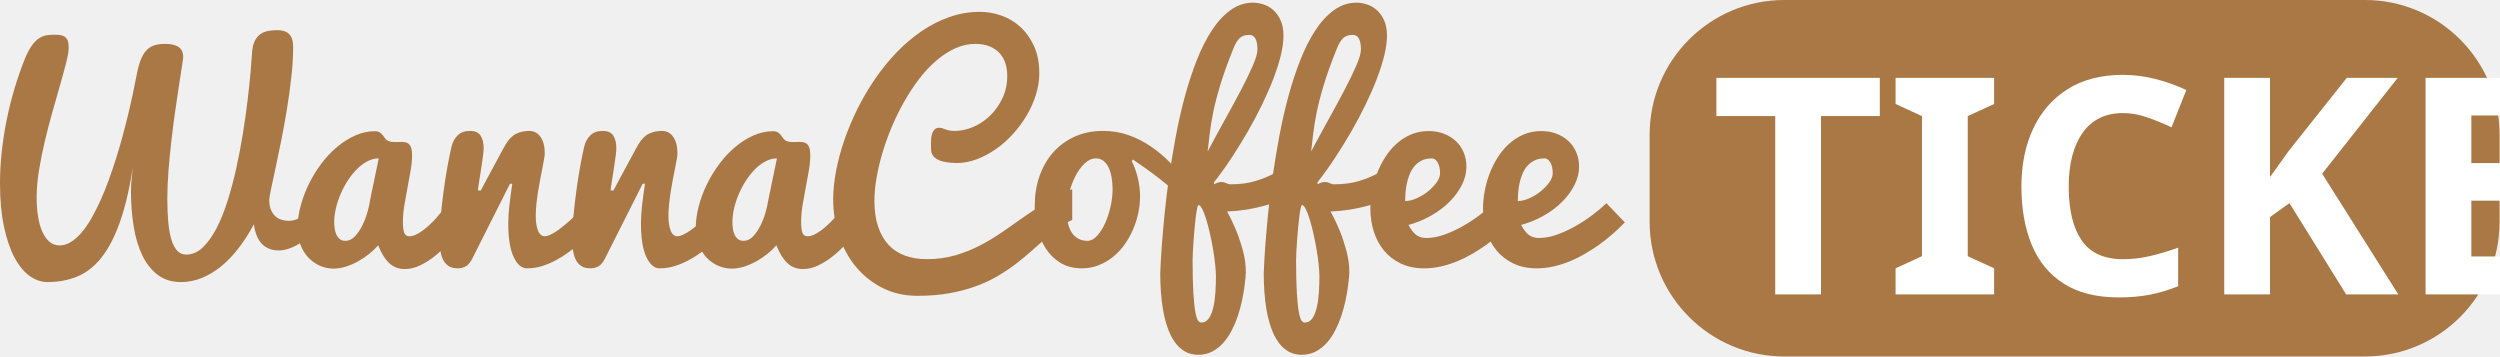
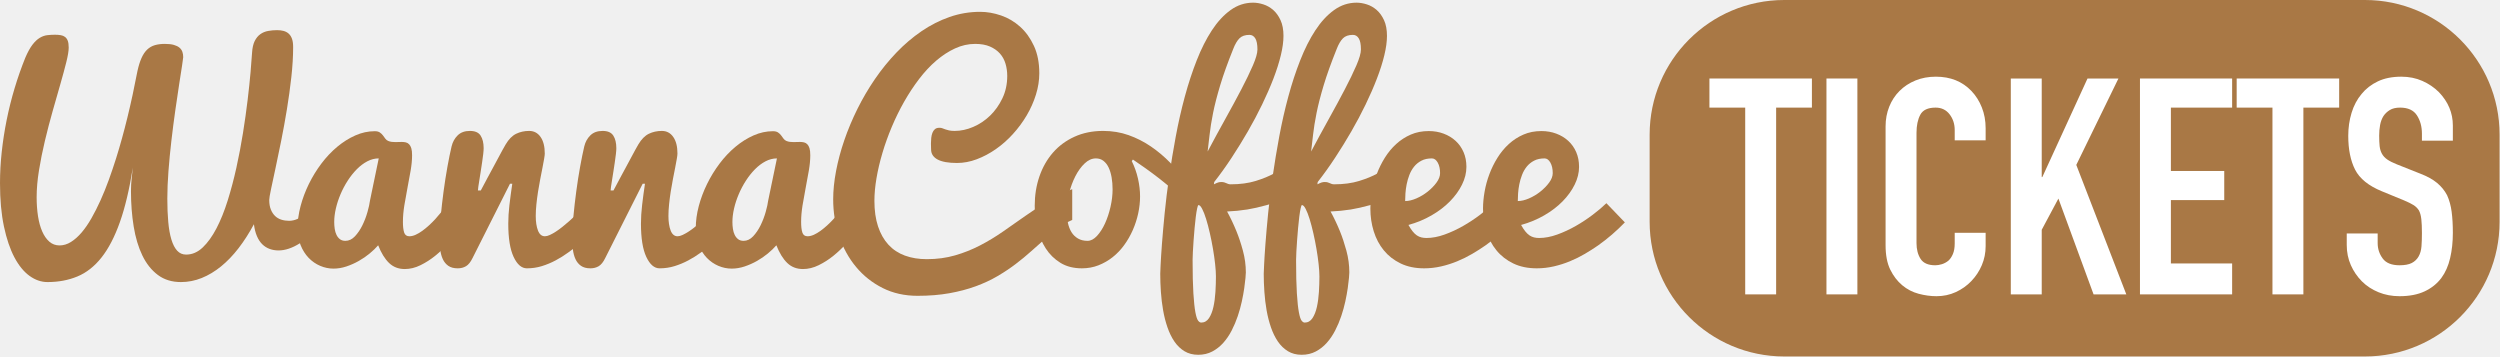
<svg xmlns="http://www.w3.org/2000/svg" width="100%" height="100%" viewBox="0 0 3467 495" version="1.1" xml:space="preserve" style="fill-rule:evenodd;clip-rule:evenodd;stroke-linejoin:round;stroke-miterlimit:2;">
  <g transform="matrix(1,0,0,1,-17.9365,-1.95026)">
    <g transform="matrix(1.88126,0,0,1.88126,-121.561,40.564)">
      <path d="M124.798,14.575C124.798,16.966 124.217,20.501 123.057,25.179C121.896,29.857 120.436,35.255 118.678,41.375C116.919,47.495 115.02,54.142 112.98,61.317C110.94,68.492 109.041,75.773 107.282,83.159C105.524,90.545 104.064,97.808 102.904,104.947C101.743,112.087 101.163,118.717 101.163,124.837C101.163,129.831 101.497,134.491 102.165,138.817C102.833,143.143 103.871,146.907 105.278,150.107C106.685,153.308 108.443,155.823 110.553,157.651C112.664,159.48 115.161,160.395 118.045,160.395C120.929,160.395 123.725,159.551 126.433,157.862C129.141,156.174 131.762,153.853 134.294,150.899C136.826,147.944 139.253,144.427 141.574,140.347C143.896,136.267 146.129,131.853 148.275,127.105C150.42,122.357 152.442,117.363 154.342,112.122C156.241,106.882 158.035,101.588 159.723,96.242C165.632,77.391 170.872,55.971 175.444,31.985C176.288,28.116 177.291,24.88 178.451,22.277C179.612,19.675 181.001,17.599 182.619,16.052C184.237,14.504 186.119,13.414 188.264,12.781C190.41,12.148 192.889,11.831 195.703,11.831C198.376,11.831 200.574,12.078 202.298,12.57C204.021,13.062 205.393,13.731 206.413,14.575C207.433,15.419 208.154,16.439 208.576,17.635C208.998,18.83 209.209,20.167 209.209,21.644C209.209,22.137 208.927,24.194 208.365,27.817C207.802,31.439 207.081,36.082 206.202,41.745C205.322,47.407 204.373,53.826 203.353,61.001C202.333,68.176 201.383,75.544 200.504,83.106C199.625,90.668 198.904,98.142 198.341,105.528C197.778,112.914 197.497,119.702 197.497,125.892C197.497,132.223 197.725,137.938 198.183,143.038C198.64,148.138 199.414,152.481 200.504,156.069C201.594,159.656 203.019,162.4 204.777,164.299C206.536,166.198 208.716,167.148 211.319,167.148C215.821,167.148 219.918,165.389 223.611,161.872C227.304,158.355 230.681,153.659 233.741,147.786C236.801,141.912 239.544,135.107 241.971,127.369C244.398,119.631 246.543,111.542 248.407,103.101C250.271,94.66 251.889,86.148 253.261,77.566C254.632,68.985 255.776,60.878 256.69,53.246C257.604,45.613 258.325,38.755 258.853,32.67C259.381,26.586 259.75,21.82 259.961,18.373C260.172,14.786 260.823,11.902 261.913,9.721C263.003,7.54 264.392,5.852 266.081,4.656C267.769,3.461 269.686,2.669 271.831,2.282C273.977,1.895 276.175,1.702 278.426,1.702C280.184,1.702 281.785,1.895 283.227,2.282C284.669,2.669 285.917,3.338 286.972,4.287C288.028,5.237 288.836,6.503 289.399,8.086C289.962,9.668 290.243,11.691 290.243,14.153C290.243,20.976 289.804,28.344 288.924,36.258C288.045,44.171 286.955,52.102 285.653,60.051C284.352,68 282.945,75.738 281.433,83.264C279.921,90.791 278.514,97.579 277.212,103.628C275.911,109.678 274.821,114.778 273.941,118.928C273.062,123.078 272.623,125.716 272.623,126.841C272.623,129.585 273.009,131.924 273.783,133.858C274.557,135.792 275.595,137.393 276.896,138.659C278.197,139.925 279.745,140.84 281.538,141.402C283.332,141.965 285.249,142.246 287.289,142.246C289.329,142.246 291.422,141.772 293.567,140.822C295.712,139.872 297.77,138.553 299.74,136.865C301.709,135.177 303.52,133.155 305.174,130.798C306.827,128.442 308.216,125.821 309.341,122.937L311.135,144.779C305.93,150.758 300.566,155.471 295.044,158.918C289.522,162.364 284.335,164.088 279.481,164.088C277.16,164.088 274.979,163.718 272.939,162.98C270.899,162.241 269.088,161.098 267.505,159.551C265.922,158.003 264.603,155.998 263.548,153.536C262.493,151.074 261.755,148.155 261.333,144.779C257.815,151.321 254.035,157.212 249.99,162.452C245.945,167.693 241.654,172.16 237.117,175.853C232.58,179.546 227.832,182.394 222.873,184.399C217.914,186.404 212.796,187.406 207.521,187.406C200.838,187.406 195.158,185.648 190.48,182.131C185.802,178.614 182.004,173.83 179.085,167.781C176.165,161.731 174.037,154.627 172.701,146.467C171.364,138.307 170.696,129.62 170.696,120.405C170.696,117.029 170.872,113.863 171.224,110.909C171.575,107.954 171.857,105.317 172.068,102.995C169.536,119.033 166.353,132.451 162.519,143.249C158.685,154.046 154.183,162.716 149.013,169.258C143.843,175.8 137.934,180.46 131.287,183.239C124.639,186.017 117.271,187.406 109.182,187.406C104.539,187.406 100.107,185.876 95.887,182.816C91.666,179.757 87.956,175.202 84.755,169.152C81.555,163.103 78.987,155.524 77.053,146.414C75.118,137.305 74.151,126.666 74.151,114.496C74.151,107.04 74.573,99.39 75.417,91.547C76.261,83.704 77.475,75.843 79.057,67.965C80.64,60.086 82.592,52.278 84.914,44.541C87.235,36.803 89.873,29.276 92.827,21.961C94.586,17.881 96.344,14.698 98.103,12.412C99.861,10.126 101.655,8.437 103.484,7.347C105.313,6.257 107.159,5.606 109.023,5.395C110.887,5.184 112.769,5.078 114.668,5.078C116.216,5.078 117.623,5.184 118.889,5.395C120.155,5.606 121.228,6.046 122.107,6.714C122.986,7.382 123.655,8.332 124.112,9.563C124.569,10.794 124.798,12.464 124.798,14.575Z" style="fill:rgb(169,120,69);fill-rule:nonzero;" />
      <path d="M410.635,151.426C409.017,153.677 406.854,156.315 404.145,159.34C401.437,162.364 398.395,165.248 395.019,167.992C391.642,170.735 388.019,173.056 384.151,174.956C380.282,176.855 376.413,177.805 372.544,177.805C367.901,177.805 364.033,176.31 360.938,173.32C357.843,170.331 355.169,165.987 352.919,160.289C351.23,162.259 349.155,164.264 346.693,166.304C344.231,168.343 341.541,170.19 338.621,171.843C335.702,173.496 332.66,174.85 329.494,175.905C326.329,176.96 323.164,177.488 319.998,177.488C316.622,177.488 313.333,176.802 310.133,175.431C306.932,174.059 304.101,172.089 301.639,169.522C299.177,166.954 297.207,163.824 295.73,160.131C294.253,156.438 293.514,152.27 293.514,147.628C293.514,142.352 294.253,136.936 295.73,131.378C297.207,125.821 299.247,120.387 301.85,115.077C304.453,109.766 307.53,104.754 311.082,100.041C314.635,95.328 318.521,91.213 322.742,87.696C326.962,84.179 331.411,81.383 336.089,79.307C340.767,77.232 345.533,76.195 350.386,76.195C352.004,76.195 353.27,76.511 354.185,77.144C355.099,77.777 355.855,78.499 356.453,79.307C357.051,80.116 357.631,80.908 358.194,81.682C358.757,82.455 359.46,83.018 360.305,83.37C361.149,83.721 362.01,83.95 362.89,84.056C363.769,84.161 364.666,84.214 365.58,84.214C366.354,84.214 367.145,84.196 367.954,84.161C368.763,84.126 369.555,84.108 370.328,84.108C371.383,84.108 372.368,84.214 373.283,84.425C374.197,84.636 375.006,85.093 375.71,85.797C376.413,86.5 376.958,87.485 377.345,88.751C377.732,90.017 377.925,91.74 377.925,93.921C377.925,97.298 377.574,101.043 376.87,105.158C376.167,109.273 375.393,113.494 374.549,117.82C373.705,122.146 372.931,126.472 372.228,130.798C371.524,135.124 371.172,139.222 371.172,143.091C371.172,146.397 371.471,148.982 372.069,150.846C372.667,152.71 373.951,153.642 375.921,153.642C377.398,153.642 378.945,153.273 380.563,152.534C382.181,151.795 383.816,150.828 385.47,149.632C387.123,148.437 388.776,147.082 390.429,145.57C392.082,144.058 393.647,142.493 395.124,140.875C398.571,137.076 402.053,132.785 405.57,128.002L410.635,151.426ZM320.526,143.091C320.526,144.849 320.649,146.555 320.895,148.208C321.141,149.861 321.581,151.338 322.214,152.64C322.847,153.941 323.691,154.996 324.746,155.805C325.801,156.614 327.138,157.018 328.756,157.018C331.359,157.018 333.715,155.893 335.825,153.642C337.936,151.391 339.764,148.683 341.312,145.517C342.86,142.352 344.108,139.081 345.058,135.705C346.007,132.328 346.623,129.514 346.904,127.263L353.341,96.242C350.457,96.242 347.643,96.963 344.899,98.405C342.156,99.847 339.571,101.799 337.144,104.261C334.717,106.723 332.484,109.537 330.444,112.703C328.404,115.868 326.646,119.192 325.168,122.674C323.691,126.156 322.548,129.655 321.739,133.172C320.93,136.689 320.526,139.995 320.526,143.091Z" style="fill:rgb(169,120,69);fill-rule:nonzero;" />
      <path d="M398.184,155.225C398.184,150.582 398.465,145.218 399.028,139.134C399.591,133.049 400.294,126.859 401.138,120.563C401.982,114.268 402.932,108.201 403.987,102.362C405.042,96.524 406.062,91.529 407.047,87.379C407.821,84.143 409.316,81.435 411.531,79.255C413.747,77.074 416.754,75.984 420.553,75.984C424.351,75.984 426.989,77.144 428.466,79.466C429.944,81.787 430.682,84.882 430.682,88.751C430.682,89.806 430.577,91.23 430.366,93.024C430.155,94.818 429.891,96.788 429.574,98.933C429.258,101.078 428.924,103.294 428.572,105.58C428.22,107.867 427.886,109.977 427.57,111.911C427.253,113.846 426.989,115.534 426.778,116.976C426.567,118.418 426.462,119.385 426.462,119.877L428.572,119.877C428.994,119.104 429.662,117.855 430.577,116.132C431.491,114.408 432.546,112.421 433.742,110.17C434.938,107.919 436.222,105.545 437.593,103.048C438.965,100.551 440.249,98.159 441.445,95.873C442.64,93.587 443.731,91.565 444.716,89.806C445.7,88.047 446.439,86.746 446.931,85.902C449.182,82.104 451.75,79.501 454.634,78.094C457.518,76.687 460.718,75.984 464.236,75.984C467.753,75.984 470.549,77.461 472.624,80.415C474.699,83.37 475.737,87.45 475.737,92.655C475.737,93.429 475.578,94.73 475.262,96.559C474.945,98.388 474.541,100.568 474.048,103.101C473.556,105.633 473.011,108.412 472.413,111.436C471.815,114.461 471.27,117.556 470.777,120.722C470.285,123.887 469.881,127.017 469.564,130.112C469.247,133.207 469.089,136.056 469.089,138.659C469.089,143.02 469.634,146.608 470.725,149.421C471.815,152.235 473.521,153.642 475.842,153.642C476.897,153.642 478.111,153.325 479.482,152.692C480.854,152.059 482.331,151.233 483.914,150.213C485.497,149.193 487.114,148.015 488.768,146.678C490.421,145.341 492.056,143.97 493.674,142.563C497.402,139.257 501.306,135.529 505.386,131.378L507.18,155.014L501.904,159.023C499.02,161.204 496.083,163.384 493.094,165.565C490.104,167.746 486.991,169.698 483.756,171.421C480.52,173.144 477.143,174.551 473.626,175.642C470.109,176.732 466.416,177.277 462.547,177.277C458.679,177.277 455.425,174.481 452.787,168.889C450.149,163.296 448.831,155.119 448.831,144.357C448.831,140.136 449.112,135.581 449.675,130.693C450.237,125.804 450.941,120.546 451.785,114.918L450.097,114.918L422.452,169.786C421.045,172.67 419.463,174.639 417.704,175.694C415.945,176.749 413.906,177.277 411.584,177.277C408.7,177.277 406.379,176.661 404.62,175.431C402.862,174.2 401.508,172.546 400.558,170.471C399.608,168.396 398.975,166.04 398.659,163.402C398.342,160.764 398.184,158.038 398.184,155.225Z" style="fill:rgb(169,120,69);fill-rule:nonzero;" />
      <path d="M495.995,155.225C495.995,150.582 496.277,145.218 496.839,139.134C497.402,133.049 498.106,126.859 498.95,120.563C499.794,114.268 500.743,108.201 501.798,102.362C502.854,96.524 503.874,91.529 504.858,87.379C505.632,84.143 507.127,81.435 509.343,79.255C511.559,77.074 514.566,75.984 518.364,75.984C522.163,75.984 524.801,77.144 526.278,79.466C527.755,81.787 528.493,84.882 528.493,88.751C528.493,89.806 528.388,91.23 528.177,93.024C527.966,94.818 527.702,96.788 527.386,98.933C527.069,101.078 526.735,103.294 526.383,105.58C526.031,107.867 525.697,109.977 525.381,111.911C525.064,113.846 524.801,115.534 524.589,116.976C524.378,118.418 524.273,119.385 524.273,119.877L526.383,119.877C526.805,119.104 527.474,117.855 528.388,116.132C529.302,114.408 530.358,112.421 531.553,110.17C532.749,107.919 534.033,105.545 535.405,103.048C536.776,100.551 538.06,98.159 539.256,95.873C540.452,93.587 541.542,91.565 542.527,89.806C543.512,88.047 544.25,86.746 544.743,85.902C546.994,82.104 549.561,79.501 552.445,78.094C555.329,76.687 558.53,75.984 562.047,75.984C565.564,75.984 568.36,77.461 570.435,80.415C572.51,83.37 573.548,87.45 573.548,92.655C573.548,93.429 573.39,94.73 573.073,96.559C572.757,98.388 572.352,100.568 571.86,103.101C571.367,105.633 570.822,108.412 570.224,111.436C569.626,114.461 569.081,117.556 568.589,120.722C568.096,123.887 567.692,127.017 567.375,130.112C567.059,133.207 566.901,136.056 566.901,138.659C566.901,143.02 567.446,146.608 568.536,149.421C569.626,152.235 571.332,153.642 573.653,153.642C574.709,153.642 575.922,153.325 577.294,152.692C578.665,152.059 580.142,151.233 581.725,150.213C583.308,149.193 584.926,148.015 586.579,146.678C588.232,145.341 589.867,143.97 591.485,142.563C595.213,139.257 599.117,135.529 603.197,131.378L604.991,155.014L599.715,159.023C596.831,161.204 593.894,163.384 590.905,165.565C587.915,167.746 584.803,169.698 581.567,171.421C578.331,173.144 574.955,174.551 571.438,175.642C567.92,176.732 564.227,177.277 560.359,177.277C556.49,177.277 553.236,174.481 550.599,168.889C547.961,163.296 546.642,155.119 546.642,144.357C546.642,140.136 546.923,135.581 547.486,130.693C548.049,125.804 548.752,120.546 549.596,114.918L547.908,114.918L520.263,169.786C518.857,172.67 517.274,174.639 515.515,175.694C513.757,176.749 511.717,177.277 509.395,177.277C506.511,177.277 504.19,176.661 502.432,175.431C500.673,174.2 499.319,172.546 498.369,170.471C497.42,168.396 496.787,166.04 496.47,163.402C496.154,160.764 495.995,158.038 495.995,155.225Z" style="fill:rgb(169,120,69);fill-rule:nonzero;" />
      <path d="M704.174,151.426C702.556,153.677 700.393,156.315 697.685,159.34C694.977,162.364 691.934,165.248 688.558,167.992C685.181,170.735 681.559,173.056 677.69,174.956C673.821,176.855 669.952,177.805 666.083,177.805C661.441,177.805 657.572,176.31 654.477,173.32C651.382,170.331 648.709,165.987 646.458,160.289C644.77,162.259 642.695,164.264 640.233,166.304C637.771,168.343 635.08,170.19 632.161,171.843C629.242,173.496 626.199,174.85 623.034,175.905C619.868,176.96 616.703,177.488 613.538,177.488C610.161,177.488 606.873,176.802 603.672,175.431C600.471,174.059 597.64,172.089 595.178,169.522C592.716,166.954 590.747,163.824 589.269,160.131C587.792,156.438 587.054,152.27 587.054,147.628C587.054,142.352 587.792,136.936 589.269,131.378C590.747,125.821 592.787,120.387 595.389,115.077C597.992,109.766 601.069,104.754 604.622,100.041C608.174,95.328 612.06,91.213 616.281,87.696C620.502,84.179 624.951,81.383 629.628,79.307C634.306,77.232 639.072,76.195 643.926,76.195C645.543,76.195 646.81,76.511 647.724,77.144C648.639,77.777 649.395,78.499 649.993,79.307C650.591,80.116 651.171,80.908 651.734,81.682C652.296,82.455 653,83.018 653.844,83.37C654.688,83.721 655.55,83.95 656.429,84.056C657.308,84.161 658.205,84.214 659.12,84.214C659.893,84.214 660.685,84.196 661.494,84.161C662.303,84.126 663.094,84.108 663.868,84.108C664.923,84.108 665.908,84.214 666.822,84.425C667.737,84.636 668.545,85.093 669.249,85.797C669.952,86.5 670.497,87.485 670.884,88.751C671.271,90.017 671.465,91.74 671.465,93.921C671.465,97.298 671.113,101.043 670.41,105.158C669.706,109.273 668.932,113.494 668.088,117.82C667.244,122.146 666.47,126.472 665.767,130.798C665.064,135.124 664.712,139.222 664.712,143.091C664.712,146.397 665.011,148.982 665.609,150.846C666.207,152.71 667.49,153.642 669.46,153.642C670.937,153.642 672.485,153.273 674.103,152.534C675.72,151.795 677.356,150.828 679.009,149.632C680.662,148.437 682.315,147.082 683.968,145.57C685.621,144.058 687.186,142.493 688.663,140.875C692.11,137.076 695.592,132.785 699.109,128.002L704.174,151.426ZM614.065,143.091C614.065,144.849 614.188,146.555 614.434,148.208C614.681,149.861 615.12,151.338 615.753,152.64C616.386,153.941 617.231,154.996 618.286,155.805C619.341,156.614 620.677,157.018 622.295,157.018C624.898,157.018 627.254,155.893 629.365,153.642C631.475,151.391 633.304,148.683 634.851,145.517C636.399,142.352 637.648,139.081 638.597,135.705C639.547,132.328 640.162,129.514 640.444,127.263L646.88,96.242C643.996,96.242 641.182,96.963 638.439,98.405C635.695,99.847 633.11,101.799 630.684,104.261C628.257,106.723 626.023,109.537 623.983,112.703C621.944,115.868 620.185,119.192 618.708,122.674C617.231,126.156 616.088,129.655 615.279,133.172C614.47,136.689 614.065,139.995 614.065,143.091Z" style="fill:rgb(169,120,69);fill-rule:nonzero;" />
      <path d="M864.555,141.613C861.108,143.091 857.767,145.043 854.531,147.469C851.295,149.896 848.024,152.552 844.718,155.436C841.412,158.32 837.983,161.362 834.431,164.563C830.878,167.763 827.045,170.929 822.93,174.059C818.815,177.189 814.33,180.179 809.477,183.027C804.623,185.876 799.259,188.374 793.386,190.519C787.512,192.664 781.041,194.37 773.971,195.636C766.902,196.903 759.076,197.536 750.495,197.536C740.998,197.536 732.434,195.619 724.802,191.785C717.17,187.951 710.645,182.781 705.229,176.275C699.813,169.768 695.645,162.206 692.726,153.589C689.806,144.972 688.347,135.916 688.347,126.419C688.347,119.948 689.05,113.002 690.457,105.58C691.864,98.159 693.886,90.597 696.524,82.895C699.162,75.192 702.38,67.507 706.179,59.84C709.977,52.173 714.286,44.822 719.104,37.788C723.923,30.754 729.216,24.229 734.984,18.215C740.752,12.201 746.907,6.96 753.449,2.493C759.991,-1.973 766.884,-5.473 774.13,-8.005C781.375,-10.538 788.902,-11.804 796.71,-11.804C801.774,-11.804 806.909,-10.907 812.115,-9.113C817.32,-7.319 821.998,-4.558 826.148,-0.83C830.298,2.898 833.692,7.611 836.33,13.309C838.968,19.006 840.287,25.724 840.287,33.462C840.287,38.667 839.46,43.925 837.807,49.236C836.154,54.547 833.886,59.647 831.002,64.536C828.117,69.424 824.723,74.014 820.819,78.305C816.915,82.596 812.712,86.307 808.211,89.437C803.709,92.567 799.031,95.047 794.177,96.875C789.324,98.704 784.47,99.619 779.616,99.619C773.215,99.619 768.432,98.757 765.266,97.034C762.101,95.31 760.518,92.831 760.518,89.595C760.518,89.032 760.501,88.364 760.466,87.59C760.43,86.817 760.413,86.008 760.413,85.163C760.413,83.897 760.483,82.578 760.624,81.207C760.765,79.835 761.046,78.586 761.468,77.461C761.89,76.335 762.505,75.421 763.314,74.718C764.123,74.014 765.231,73.662 766.638,73.662C767.482,73.662 768.221,73.786 768.854,74.032C769.487,74.278 770.19,74.542 770.964,74.823C771.738,75.104 772.67,75.368 773.76,75.614C774.851,75.861 776.24,75.984 777.928,75.984C782.43,75.984 786.985,74.999 791.592,73.029C796.2,71.06 800.35,68.281 804.043,64.694C807.736,61.106 810.76,56.833 813.117,51.874C815.473,46.915 816.652,41.446 816.652,35.466C816.652,32.301 816.23,29.294 815.385,26.445C814.541,23.596 813.17,21.099 811.27,18.954C809.371,16.808 806.927,15.085 803.937,13.783C800.948,12.482 797.307,11.831 793.017,11.831C787.952,11.831 783.01,12.939 778.192,15.155C773.373,17.371 768.748,20.378 764.317,24.176C759.885,27.975 755.682,32.477 751.708,37.682C747.734,42.888 744.058,48.462 740.682,54.406C737.305,60.35 734.263,66.54 731.555,72.977C728.847,79.413 726.543,85.832 724.644,92.233C722.744,98.634 721.285,104.842 720.265,110.856C719.245,116.87 718.735,122.41 718.735,127.474C718.735,134.72 719.632,141.033 721.425,146.414C723.219,151.795 725.769,156.28 729.075,159.867C732.381,163.455 736.426,166.128 741.209,167.886C745.993,169.645 751.374,170.524 757.353,170.524C764.809,170.524 771.756,169.592 778.192,167.728C784.628,165.864 790.766,163.42 796.604,160.395C802.442,157.37 808.087,153.958 813.539,150.16C818.991,146.361 824.442,142.545 829.894,138.712C835.345,134.878 840.902,131.22 846.565,127.738C852.227,124.256 858.224,121.32 864.555,118.928L864.555,141.613Z" style="fill:rgb(169,120,69);fill-rule:nonzero;" />
      <path d="M908.449,98.247C910.489,102.327 912.019,106.636 913.038,111.173C914.058,115.71 914.568,120.053 914.568,124.204C914.568,128.354 914.111,132.539 913.197,136.76C912.282,140.98 910.963,145.06 909.24,148.999C907.517,152.938 905.406,156.631 902.909,160.078C900.412,163.525 897.563,166.515 894.363,169.047C891.162,171.579 887.662,173.584 883.864,175.061C880.065,176.538 876.021,177.277 871.73,177.277C865.54,177.277 860.246,175.923 855.85,173.215C851.454,170.507 847.849,166.972 845.035,162.611C842.221,158.249 840.164,153.325 838.862,147.839C837.561,142.352 836.91,136.795 836.91,131.167C836.91,123.43 838.071,116.202 840.392,109.484C842.714,102.767 846.037,96.928 850.363,91.969C854.689,87.01 859.983,83.106 866.243,80.257C872.504,77.408 879.538,75.984 887.346,75.984C894.028,75.984 900.289,77.021 906.127,79.096C911.966,81.172 917.435,83.95 922.535,87.432C927.635,90.914 932.383,94.906 936.779,99.408C941.176,103.91 945.273,108.552 949.071,113.336L947.067,128.213C945.167,125.681 942.6,122.937 939.364,119.983C936.128,117.029 932.699,114.145 929.077,111.331C925.454,108.517 921.884,105.862 918.367,103.365C914.85,100.867 911.825,98.775 909.293,97.087L908.449,98.247ZM875.845,157.018C878.237,157.018 880.558,155.805 882.809,153.378C885.06,150.951 887.029,147.891 888.718,144.198C890.406,140.505 891.76,136.426 892.78,131.959C893.8,127.492 894.31,123.219 894.31,119.139C894.31,115.903 894.064,112.896 893.571,110.117C893.079,107.339 892.34,104.93 891.355,102.89C890.371,100.85 889.104,99.232 887.557,98.036C886.009,96.84 884.145,96.242 881.965,96.242C879.081,96.242 876.337,97.473 873.735,99.935C871.132,102.397 868.846,105.545 866.876,109.379C864.907,113.213 863.359,117.451 862.234,122.093C861.108,126.736 860.545,131.203 860.545,135.494C860.545,138.448 860.827,141.226 861.389,143.829C861.952,146.432 862.832,148.7 864.027,150.635C865.223,152.569 866.806,154.117 868.775,155.277C870.745,156.438 873.102,157.018 875.845,157.018Z" style="fill:rgb(169,120,69);fill-rule:nonzero;" />
      <path d="M929.446,181.287C929.446,180.935 929.534,178.789 929.71,174.85C929.886,170.911 930.22,165.67 930.712,159.129C931.204,152.587 931.873,145.043 932.717,136.496C933.561,127.949 934.669,118.91 936.041,109.379C937.412,99.847 939.03,90.07 940.894,80.046C942.758,70.022 944.974,60.262 947.542,50.766C950.109,41.27 953.046,32.319 956.352,23.913C959.658,15.507 963.369,8.156 967.484,1.86C971.599,-4.435 976.189,-9.412 981.253,-13.07C986.318,-16.728 991.875,-18.557 997.924,-18.557C1000.32,-18.557 1002.83,-18.135 1005.47,-17.29C1008.11,-16.446 1010.52,-15.075 1012.7,-13.175C1014.88,-11.276 1016.69,-8.761 1018.13,-5.631C1019.57,-2.501 1020.29,1.35 1020.29,5.923C1020.29,10.073 1019.64,14.839 1018.34,20.22C1017.04,25.601 1015.21,31.351 1012.86,37.471C1010.5,43.591 1007.72,49.957 1004.52,56.569C1001.32,63.181 997.819,69.776 994.02,76.353C990.222,82.93 986.23,89.402 982.045,95.768C977.859,102.134 973.586,108.095 969.225,113.652L969.014,115.34C970.42,114.637 971.476,114.18 972.179,113.969C972.882,113.758 973.621,113.652 974.395,113.652C975.309,113.652 976.048,113.74 976.611,113.916C977.173,114.092 977.683,114.285 978.141,114.496C978.598,114.707 979.073,114.901 979.565,115.077C980.057,115.252 980.655,115.34 981.359,115.34C988.323,115.34 994.478,114.514 999.824,112.861C1005.17,111.208 1009.67,109.361 1013.33,107.321C1017.62,105 1021.35,102.292 1024.51,99.197L1022.19,124.837C1017.55,127.369 1012.7,129.339 1007.63,130.745C1002.57,132.152 997.889,133.207 993.598,133.911C988.604,134.685 983.645,135.177 978.721,135.388C981.253,140.031 983.539,144.849 985.579,149.843C987.338,154.134 988.938,158.935 990.38,164.246C991.822,169.557 992.543,174.921 992.543,180.337C992.543,180.97 992.455,182.306 992.279,184.346C992.104,186.386 991.805,188.884 991.382,191.838C990.96,194.792 990.363,198.063 989.589,201.651C988.815,205.238 987.813,208.861 986.582,212.519C985.351,216.176 983.856,219.711 982.097,223.123C980.339,226.534 978.281,229.559 975.925,232.197C973.568,234.835 970.86,236.963 967.8,238.581C964.74,240.198 961.276,241.007 957.407,241.007C953.538,241.007 950.162,240.128 947.278,238.369C944.394,236.611 941.932,234.237 939.892,231.247C937.852,228.258 936.146,224.776 934.774,220.801C933.403,216.827 932.33,212.624 931.556,208.193C930.782,203.761 930.237,199.241 929.921,194.634C929.604,190.027 929.446,185.577 929.446,181.287ZM957.618,130.64C957.337,130.64 957.02,131.431 956.668,133.014C956.317,134.597 955.983,136.637 955.666,139.134C955.35,141.631 955.051,144.427 954.769,147.522C954.488,150.617 954.242,153.659 954.031,156.649C953.82,159.639 953.644,162.417 953.503,164.985C953.362,167.552 953.292,169.574 953.292,171.052C953.292,181.392 953.485,189.622 953.872,195.742C954.259,201.862 954.752,206.504 955.35,209.67C955.947,212.835 956.616,214.893 957.354,215.842C958.093,216.792 958.849,217.267 959.623,217.267C962.014,217.267 963.931,216.176 965.373,213.996C966.815,211.815 967.906,209.054 968.644,205.713C969.383,202.372 969.875,198.714 970.121,194.74C970.368,190.765 970.491,186.949 970.491,183.291C970.491,180.829 970.297,177.805 969.91,174.217C969.524,170.63 968.996,166.884 968.328,162.98C967.659,159.076 966.886,155.189 966.006,151.321C965.127,147.452 964.213,143.987 963.263,140.927C962.313,137.868 961.346,135.388 960.361,133.489C959.377,131.59 958.462,130.64 957.618,130.64ZM983.258,15.524C979.178,25.654 975.977,34.57 973.656,42.272C971.335,49.975 969.576,56.815 968.38,62.795C967.185,68.774 966.341,74.032 965.848,78.569C965.356,83.106 964.863,87.309 964.371,91.178C968.662,83.088 972.988,75.122 977.349,67.279C981.71,59.436 985.65,52.155 989.167,45.438C992.684,38.72 995.55,32.793 997.766,27.658C999.982,22.523 1001.09,18.619 1001.09,15.946C1001.09,12.218 1000.56,9.492 999.507,7.769C998.452,6.046 997.01,5.184 995.181,5.184C991.945,5.184 989.483,6.046 987.795,7.769C986.107,9.492 984.594,12.078 983.258,15.524Z" style="fill:rgb(169,120,69);fill-rule:nonzero;" />
      <path d="M1005.73,181.287C1005.73,180.935 1005.82,178.789 1006,174.85C1006.17,170.911 1006.51,165.67 1007,159.129C1007.49,152.587 1008.16,145.043 1009,136.496C1009.85,127.949 1010.96,118.91 1012.33,109.379C1013.7,99.847 1015.32,90.07 1017.18,80.046C1019.05,70.022 1021.26,60.262 1023.83,50.766C1026.39,41.27 1029.33,32.319 1032.64,23.913C1035.94,15.507 1039.65,8.156 1043.77,1.86C1047.88,-4.435 1052.47,-9.412 1057.54,-13.07C1062.6,-16.728 1068.16,-18.557 1074.21,-18.557C1076.6,-18.557 1079.12,-18.135 1081.76,-17.29C1084.39,-16.446 1086.8,-15.075 1088.98,-13.175C1091.16,-11.276 1092.98,-8.761 1094.42,-5.631C1095.86,-2.501 1096.58,1.35 1096.58,5.923C1096.58,10.073 1095.93,14.839 1094.63,20.22C1093.33,25.601 1091.5,31.351 1089.14,37.471C1086.79,43.591 1084.01,49.957 1080.81,56.569C1077.61,63.181 1074.11,69.776 1070.31,76.353C1066.51,82.93 1062.52,89.402 1058.33,95.768C1054.15,102.134 1049.87,108.095 1045.51,113.652L1045.3,115.34C1046.71,114.637 1047.76,114.18 1048.46,113.969C1049.17,113.758 1049.91,113.652 1050.68,113.652C1051.6,113.652 1052.33,113.74 1052.9,113.916C1053.46,114.092 1053.97,114.285 1054.43,114.496C1054.88,114.707 1055.36,114.901 1055.85,115.077C1056.34,115.252 1056.94,115.34 1057.64,115.34C1064.61,115.34 1070.76,114.514 1076.11,112.861C1081.46,111.208 1085.96,109.361 1089.62,107.321C1093.91,105 1097.63,102.292 1100.8,99.197L1098.48,124.837C1093.84,127.369 1088.98,129.339 1083.92,130.745C1078.85,132.152 1074.18,133.207 1069.88,133.911C1064.89,134.685 1059.93,135.177 1055.01,135.388C1057.54,140.031 1059.83,144.849 1061.87,149.843C1063.62,154.134 1065.22,158.935 1066.67,164.246C1068.11,169.557 1068.83,174.921 1068.83,180.337C1068.83,180.97 1068.74,182.306 1068.57,184.346C1068.39,186.386 1068.09,188.884 1067.67,191.838C1067.25,194.792 1066.65,198.063 1065.88,201.651C1065.1,205.238 1064.1,208.861 1062.87,212.519C1061.64,216.176 1060.14,219.711 1058.38,223.123C1056.62,226.534 1054.57,229.559 1052.21,232.197C1049.86,234.835 1047.15,236.963 1044.09,238.581C1041.03,240.198 1037.56,241.007 1033.69,241.007C1029.83,241.007 1026.45,240.128 1023.56,238.369C1020.68,236.611 1018.22,234.237 1016.18,231.247C1014.14,228.258 1012.43,224.776 1011.06,220.801C1009.69,216.827 1008.62,212.624 1007.84,208.193C1007.07,203.761 1006.52,199.241 1006.21,194.634C1005.89,190.027 1005.73,185.577 1005.73,181.287ZM1033.9,130.64C1033.62,130.64 1033.31,131.431 1032.95,133.014C1032.6,134.597 1032.27,136.637 1031.95,139.134C1031.64,141.631 1031.34,144.427 1031.06,147.522C1030.77,150.617 1030.53,153.659 1030.32,156.649C1030.11,159.639 1029.93,162.417 1029.79,164.985C1029.65,167.552 1029.58,169.574 1029.58,171.052C1029.58,181.392 1029.77,189.622 1030.16,195.742C1030.55,201.862 1031.04,206.504 1031.64,209.67C1032.23,212.835 1032.9,214.893 1033.64,215.842C1034.38,216.792 1035.14,217.267 1035.91,217.267C1038.3,217.267 1040.22,216.176 1041.66,213.996C1043.1,211.815 1044.19,209.054 1044.93,205.713C1045.67,202.372 1046.16,198.714 1046.41,194.74C1046.65,190.765 1046.78,186.949 1046.78,183.291C1046.78,180.829 1046.58,177.805 1046.2,174.217C1045.81,170.63 1045.28,166.884 1044.61,162.98C1043.95,159.076 1043.17,155.189 1042.29,151.321C1041.41,147.452 1040.5,143.987 1039.55,140.927C1038.6,137.868 1037.63,135.388 1036.65,133.489C1035.66,131.59 1034.75,130.64 1033.9,130.64ZM1059.54,15.524C1055.46,25.654 1052.26,34.57 1049.94,42.272C1047.62,49.975 1045.86,56.815 1044.67,62.795C1043.47,68.774 1042.63,74.032 1042.13,78.569C1041.64,83.106 1041.15,87.309 1040.66,91.178C1044.95,83.088 1049.27,75.122 1053.64,67.279C1058,59.436 1061.94,52.155 1065.45,45.438C1068.97,38.72 1071.84,32.793 1074.05,27.658C1076.27,22.523 1077.38,18.619 1077.38,15.946C1077.38,12.218 1076.85,9.492 1075.79,7.769C1074.74,6.046 1073.3,5.184 1071.47,5.184C1068.23,5.184 1065.77,6.046 1064.08,7.769C1062.39,9.492 1060.88,12.078 1059.54,15.524Z" style="fill:rgb(169,120,69);fill-rule:nonzero;" />
      <path d="M1124.01,177.277C1117.4,177.277 1111.62,176.081 1106.66,173.69C1101.7,171.298 1097.57,168.08 1094.26,164.035C1090.95,159.99 1088.47,155.313 1086.82,150.002C1085.17,144.691 1084.34,139.116 1084.34,133.278C1084.34,129.339 1084.73,125.171 1085.5,120.774C1086.28,116.378 1087.45,112.069 1089.04,107.849C1090.62,103.628 1092.61,99.601 1095,95.768C1097.39,91.934 1100.18,88.557 1103.38,85.638C1106.59,82.719 1110.17,80.398 1114.15,78.674C1118.12,76.951 1122.54,76.089 1127.39,76.089C1131.33,76.089 1134.99,76.722 1138.36,77.989C1141.74,79.255 1144.68,81.031 1147.17,83.317C1149.67,85.603 1151.62,88.364 1153.03,91.6C1154.44,94.836 1155.14,98.458 1155.14,102.468C1155.14,106.829 1154.07,111.19 1151.92,115.551C1149.78,119.913 1146.8,124.028 1143.01,127.897C1139.21,131.765 1134.69,135.212 1129.45,138.237C1124.21,141.262 1118.53,143.618 1112.41,145.306C1113.46,147.206 1114.5,148.788 1115.52,150.054C1116.54,151.321 1117.58,152.305 1118.63,153.009C1119.69,153.712 1120.8,154.205 1121.96,154.486C1123.12,154.767 1124.37,154.908 1125.7,154.908C1129.92,154.908 1134.37,154.064 1139.05,152.376C1143.73,150.688 1148.28,148.577 1152.71,146.045C1157.14,143.513 1161.33,140.752 1165.27,137.762C1169.21,134.773 1172.55,131.941 1175.29,129.268L1188.9,143.407C1182.71,149.808 1176.14,155.471 1169.17,160.395C1166.15,162.505 1162.89,164.58 1159.41,166.62C1155.93,168.66 1152.27,170.471 1148.44,172.054C1144.61,173.637 1140.63,174.903 1136.52,175.853C1132.4,176.802 1128.23,177.277 1124.01,177.277ZM1109.98,127.686C1112.51,127.686 1115.27,127.035 1118.26,125.734C1121.25,124.432 1124.03,122.762 1126.6,120.722C1129.17,118.682 1131.33,116.466 1133.09,114.074C1134.85,111.683 1135.73,109.361 1135.73,107.11C1135.73,103.945 1135.14,101.342 1133.98,99.302C1132.82,97.262 1131.4,96.242 1129.71,96.242C1126.69,96.242 1124.1,96.805 1121.96,97.931C1119.81,99.056 1118.02,100.516 1116.58,102.309C1115.13,104.103 1113.97,106.143 1113.09,108.429C1112.21,110.715 1111.55,113.019 1111.09,115.34C1110.63,117.662 1110.33,119.913 1110.19,122.093C1110.05,124.274 1109.98,126.138 1109.98,127.686Z" style="fill:rgb(169,120,69);fill-rule:nonzero;" />
      <path d="M1207.05,177.277C1200.44,177.277 1194.65,176.081 1189.7,173.69C1184.74,171.298 1180.6,168.08 1177.3,164.035C1173.99,159.99 1171.51,155.313 1169.86,150.002C1168.21,144.691 1167.38,139.116 1167.38,133.278C1167.38,129.339 1167.77,125.171 1168.54,120.774C1169.31,116.378 1170.49,112.069 1172.08,107.849C1173.66,103.628 1175.64,99.601 1178.04,95.768C1180.43,91.934 1183.22,88.557 1186.42,85.638C1189.62,82.719 1193.21,80.398 1197.19,78.674C1201.16,76.951 1205.58,76.089 1210.43,76.089C1214.37,76.089 1218.03,76.722 1221.4,77.989C1224.78,79.255 1227.72,81.031 1230.21,83.317C1232.71,85.603 1234.66,88.364 1236.07,91.6C1237.48,94.836 1238.18,98.458 1238.18,102.468C1238.18,106.829 1237.11,111.19 1234.96,115.551C1232.82,119.913 1229.84,124.028 1226.05,127.897C1222.25,131.765 1217.73,135.212 1212.49,138.237C1207.25,141.262 1201.57,143.618 1195.45,145.306C1196.5,147.206 1197.54,148.788 1198.56,150.054C1199.58,151.321 1200.62,152.305 1201.67,153.009C1202.73,153.712 1203.84,154.205 1205,154.486C1206.16,154.767 1207.4,154.908 1208.74,154.908C1212.96,154.908 1217.41,154.064 1222.09,152.376C1226.77,150.688 1231.32,148.577 1235.75,146.045C1240.18,143.513 1244.37,140.752 1248.31,137.762C1252.25,134.773 1255.59,131.941 1258.33,129.268L1271.94,143.407C1265.75,149.808 1259.18,155.471 1252.21,160.395C1249.19,162.505 1245.93,164.58 1242.45,166.62C1238.97,168.66 1235.31,170.471 1231.48,172.054C1227.64,173.637 1223.67,174.903 1219.56,175.853C1215.44,176.802 1211.27,177.277 1207.05,177.277ZM1193.02,127.686C1195.55,127.686 1198.31,127.035 1201.3,125.734C1204.29,124.432 1207.07,122.762 1209.64,120.722C1212.2,118.682 1214.37,116.466 1216.13,114.074C1217.88,111.683 1218.77,109.361 1218.77,107.11C1218.77,103.945 1218.18,101.342 1217.02,99.302C1215.86,97.262 1214.44,96.242 1212.75,96.242C1209.73,96.242 1207.14,96.805 1205,97.931C1202.85,99.056 1201.06,100.516 1199.61,102.309C1198.17,104.103 1197.01,106.143 1196.13,108.429C1195.25,110.715 1194.58,113.019 1194.13,115.34C1193.67,117.662 1193.37,119.913 1193.23,122.093C1193.09,124.274 1193.02,126.138 1193.02,127.686Z" style="fill:rgb(169,120,69);fill-rule:nonzero;" />
    </g>
-     <g transform="matrix(1.11512,0,0,1.15309,-351.281,-58.0517)">
-       <path d="M3439.66,213.965C3439.66,124.594 3364.64,52.036 3272.22,52.036L2550.09,52.036C2457.68,52.036 2382.65,124.594 2382.65,213.965L2382.65,318.824C2382.65,408.195 2457.68,480.753 2550.09,480.753L3272.22,480.753C3364.64,480.753 3439.66,408.195 3439.66,318.824L3439.66,213.965Z" style="fill:rgb(169,120,69);" />
-     </g>
-     <g transform="matrix(1.05246,0,0,1.05246,-201.056,27.6925)">
-       <text x="2461.74px" y="363.435px" style="font-family:'DINCondensed-Bold', 'DIN Condensed';font-weight:700;font-stretch:condensed;font-size:399.51px;fill:white;">TICKETS</text>
+     <g>
+       <g transform="matrix(1.11512,0,0,1.15309,-351.281,-58.0517)">
+         <path d="M3439.66,213.965C3439.66,124.594 3364.64,52.036 3272.22,52.036L2550.09,52.036C2457.68,52.036 2382.65,124.594 2382.65,213.965L2382.65,318.824C2382.65,408.195 2457.68,480.753 2550.09,480.753L3272.22,480.753C3364.64,480.753 3439.66,408.195 3439.66,318.824L3439.66,213.965Z" style="fill:rgb(169,120,69);" />
+       </g>
+       <g transform="matrix(1.05246,0,0,1.05246,-201.056,27.6925)">
+         <path d="M2507.69,363.435L2507.69,117.337L2460.55,117.337L2460.55,78.984L2595.58,78.984L2595.58,117.337L2548.44,117.337L2548.44,363.435L2507.69,363.435Z" style="fill:white;fill-rule:nonzero;" />
+         <rect x="2614.76" y="78.984" width="40.75" height="284.451" style="fill:white;fill-rule:nonzero;" />
+         <path d="M2824.5,282.334L2824.5,299.913C2824.5,308.702 2822.84,317.025 2819.51,324.882C2816.18,332.739 2811.58,339.731 2805.72,345.856C2799.86,351.982 2793.01,356.843 2785.15,360.439C2777.29,364.034 2768.84,365.832 2759.78,365.832C2752.06,365.832 2744.2,364.767 2736.21,362.636C2728.22,360.505 2721.03,356.776 2714.64,351.45C2708.24,346.123 2702.98,339.265 2698.85,330.875C2694.73,322.485 2692.66,311.765 2692.66,298.714L2692.66,142.107C2692.66,132.785 2694.26,124.129 2697.46,116.138C2700.65,108.148 2705.18,101.223 2711.04,95.364C2716.9,89.504 2723.89,84.91 2732.01,81.581C2740.14,78.252 2749.13,76.587 2758.98,76.587C2778.16,76.587 2793.74,82.846 2805.72,95.364C2811.58,101.49 2816.18,108.747 2819.51,117.137C2822.84,125.527 2824.5,134.649 2824.5,144.504L2824.5,160.484L2783.75,160.484L2783.75,146.901C2783.75,138.91 2781.49,131.986 2776.96,126.126C2772.43,120.267 2766.3,117.337 2758.58,117.337C2748.46,117.337 2741.74,120.466 2738.41,126.725C2735.08,132.984 2733.41,140.908 2733.41,150.496L2733.41,295.918C2733.41,304.174 2735.21,311.099 2738.8,316.692C2742.4,322.285 2748.86,325.082 2758.18,325.082C2760.85,325.082 2763.71,324.616 2766.77,323.684C2769.83,322.751 2772.7,321.22 2775.36,319.089C2777.76,316.959 2779.76,314.029 2781.35,310.3C2782.95,306.571 2783.75,301.91 2783.75,296.317L2783.75,282.334L2824.5,282.334Z" style="fill:white;fill-rule:nonzero;" />
+         <path d="M2857.66,363.435L2857.66,78.984L2898.41,78.984L2898.41,208.825L2899.21,208.825L2958.74,78.984L2999.49,78.984L2943.95,192.844L3009.87,363.435L2966.72,363.435L2920.38,237.19L2898.41,278.339L2898.41,363.435L2857.66,363.435Z" style="fill:white;fill-rule:nonzero;" />
+         <path d="M3027.85,363.435L3027.85,78.984L3149.3,78.984L3149.3,117.337L3068.6,117.337L3068.6,200.834L3138.91,200.834L3138.91,239.187L3068.6,239.187L3068.6,322.685L3149.3,322.685L3149.3,363.435L3027.85,363.435Z" style="fill:white;fill-rule:nonzero;" />
+         <path d="M3202.44,363.435L3202.44,117.337L3155.29,117.337L3155.29,78.984L3290.33,78.984L3290.33,117.337L3243.19,117.337L3243.19,363.435L3202.44,363.435Z" style="fill:white;fill-rule:nonzero;" />
+         <path d="M3440.14,160.884L3399.39,160.884L3399.39,151.695C3399.39,142.373 3397.2,134.316 3392.8,127.524C3388.41,120.733 3381.02,117.337 3370.63,117.337C3365.04,117.337 3360.51,118.402 3357.05,120.533C3353.58,122.664 3350.79,125.327 3348.66,128.523C3346.53,131.986 3345.06,135.914 3344.26,140.309C3343.46,144.703 3343.06,149.298 3343.06,154.092C3343.06,159.685 3343.26,164.346 3343.66,168.075C3344.06,171.803 3345.06,175.133 3346.66,178.062C3348.26,180.992 3350.59,183.522 3353.65,185.653C3356.71,187.784 3360.91,189.915 3366.24,192.045L3397.4,204.43C3406.45,207.892 3413.78,211.954 3419.37,216.615C3424.96,221.276 3429.36,226.669 3432.55,232.795C3435.48,239.187 3437.48,246.445 3438.55,254.569C3439.61,262.692 3440.14,271.947 3440.14,282.334C3440.14,294.32 3438.95,305.439 3436.55,315.693C3434.15,325.948 3430.29,334.67 3424.96,341.861C3419.37,349.319 3412.05,355.178 3402.99,359.44C3393.93,363.701 3382.88,365.832 3369.83,365.832C3359.98,365.832 3350.79,364.101 3342.26,360.638C3333.74,357.176 3326.42,352.382 3320.29,346.256C3314.17,340.13 3309.31,333.006 3305.71,324.882C3302.11,316.759 3300.32,307.903 3300.32,298.315L3300.32,283.133L3341.07,283.133L3341.07,295.918C3341.07,303.375 3343.26,310.1 3347.66,316.093C3352.05,322.086 3359.44,325.082 3369.83,325.082C3376.76,325.082 3382.15,324.083 3386.01,322.086C3389.87,320.088 3392.87,317.225 3395,313.496C3397.13,309.767 3398.4,305.306 3398.8,300.113C3399.2,294.919 3399.39,289.126 3399.39,282.734C3399.39,275.276 3399.13,269.151 3398.6,264.357C3398.06,259.562 3397,255.7 3395.4,252.771C3393.53,249.841 3391.07,247.444 3388.01,245.58C3384.95,243.715 3380.88,241.718 3375.82,239.587L3346.66,227.602C3329.08,220.41 3317.3,210.889 3311.3,199.037C3305.31,187.185 3302.31,172.336 3302.31,154.491C3302.31,143.838 3303.78,133.717 3306.71,124.129C3309.64,114.54 3314.03,106.284 3319.89,99.359C3325.49,92.434 3332.61,86.908 3341.27,82.779C3349.92,78.651 3360.24,76.587 3372.23,76.587C3382.35,76.587 3391.6,78.451 3399.99,82.18C3408.38,85.909 3415.64,90.836 3421.77,96.962C3434.02,109.746 3440.14,124.395 3440.14,140.908L3440.14,160.884Z" style="fill:white;fill-rule:nonzero;" />
+       </g>
    </g>
  </g>
</svg>
